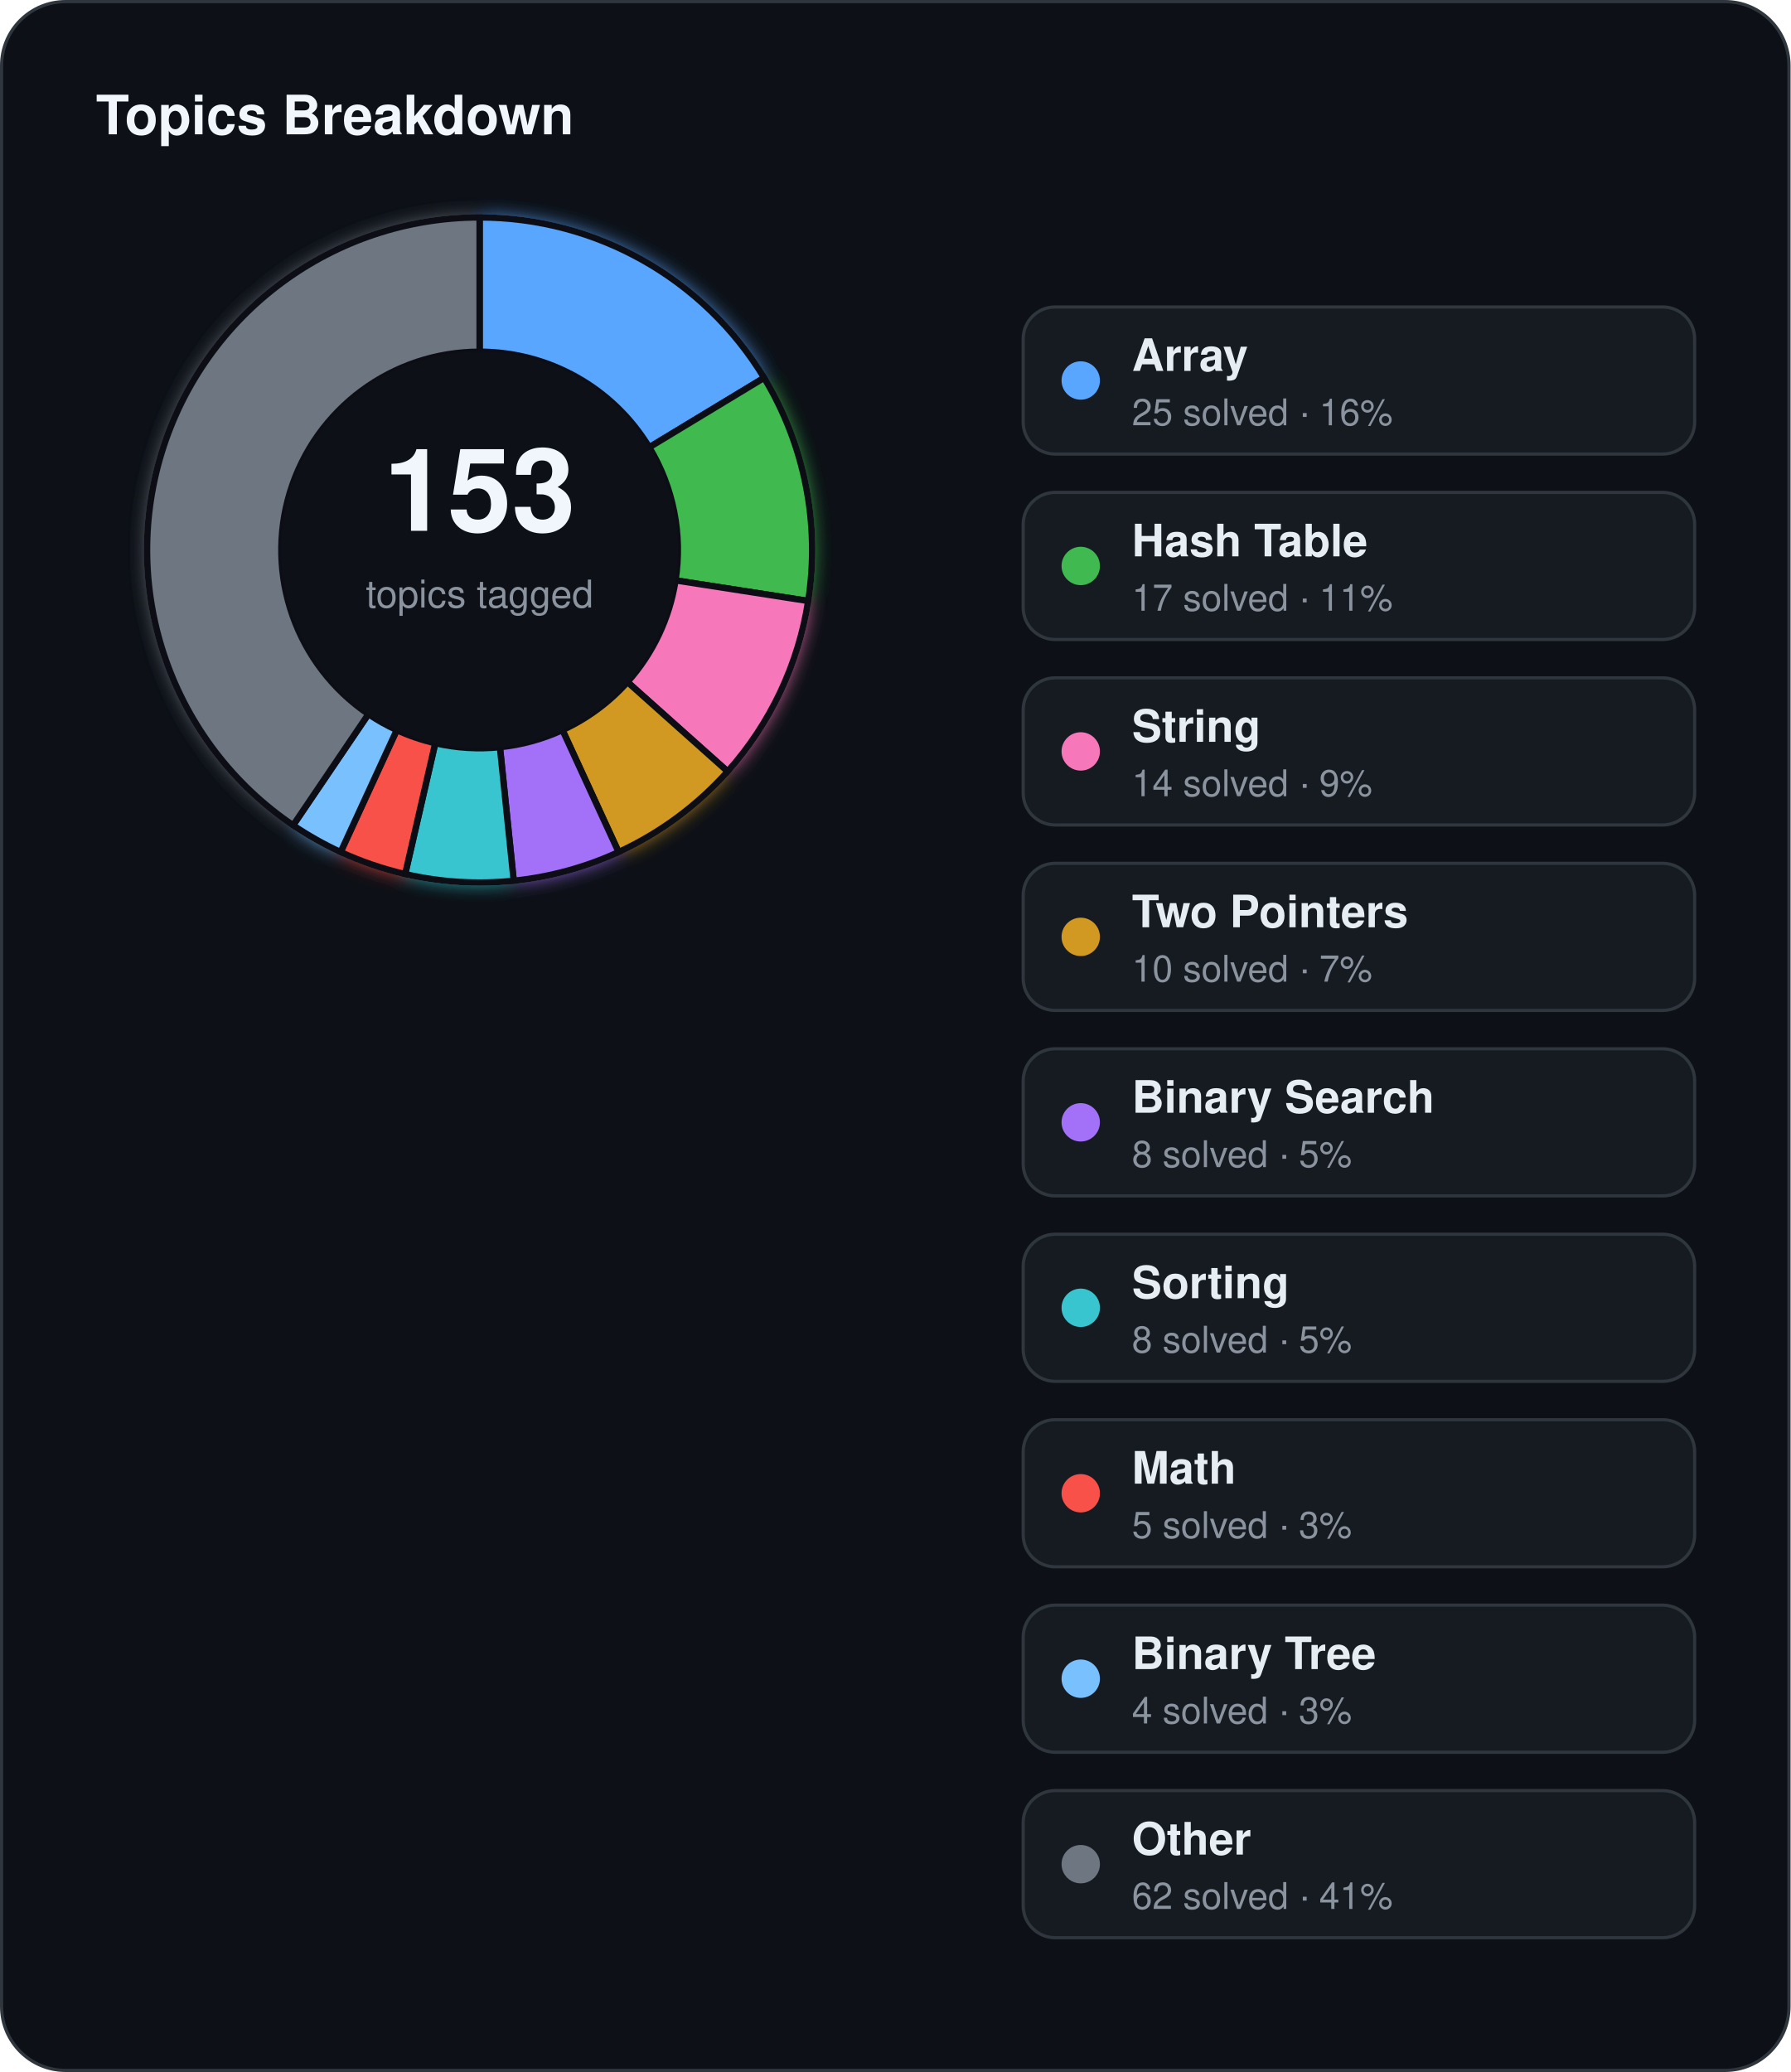
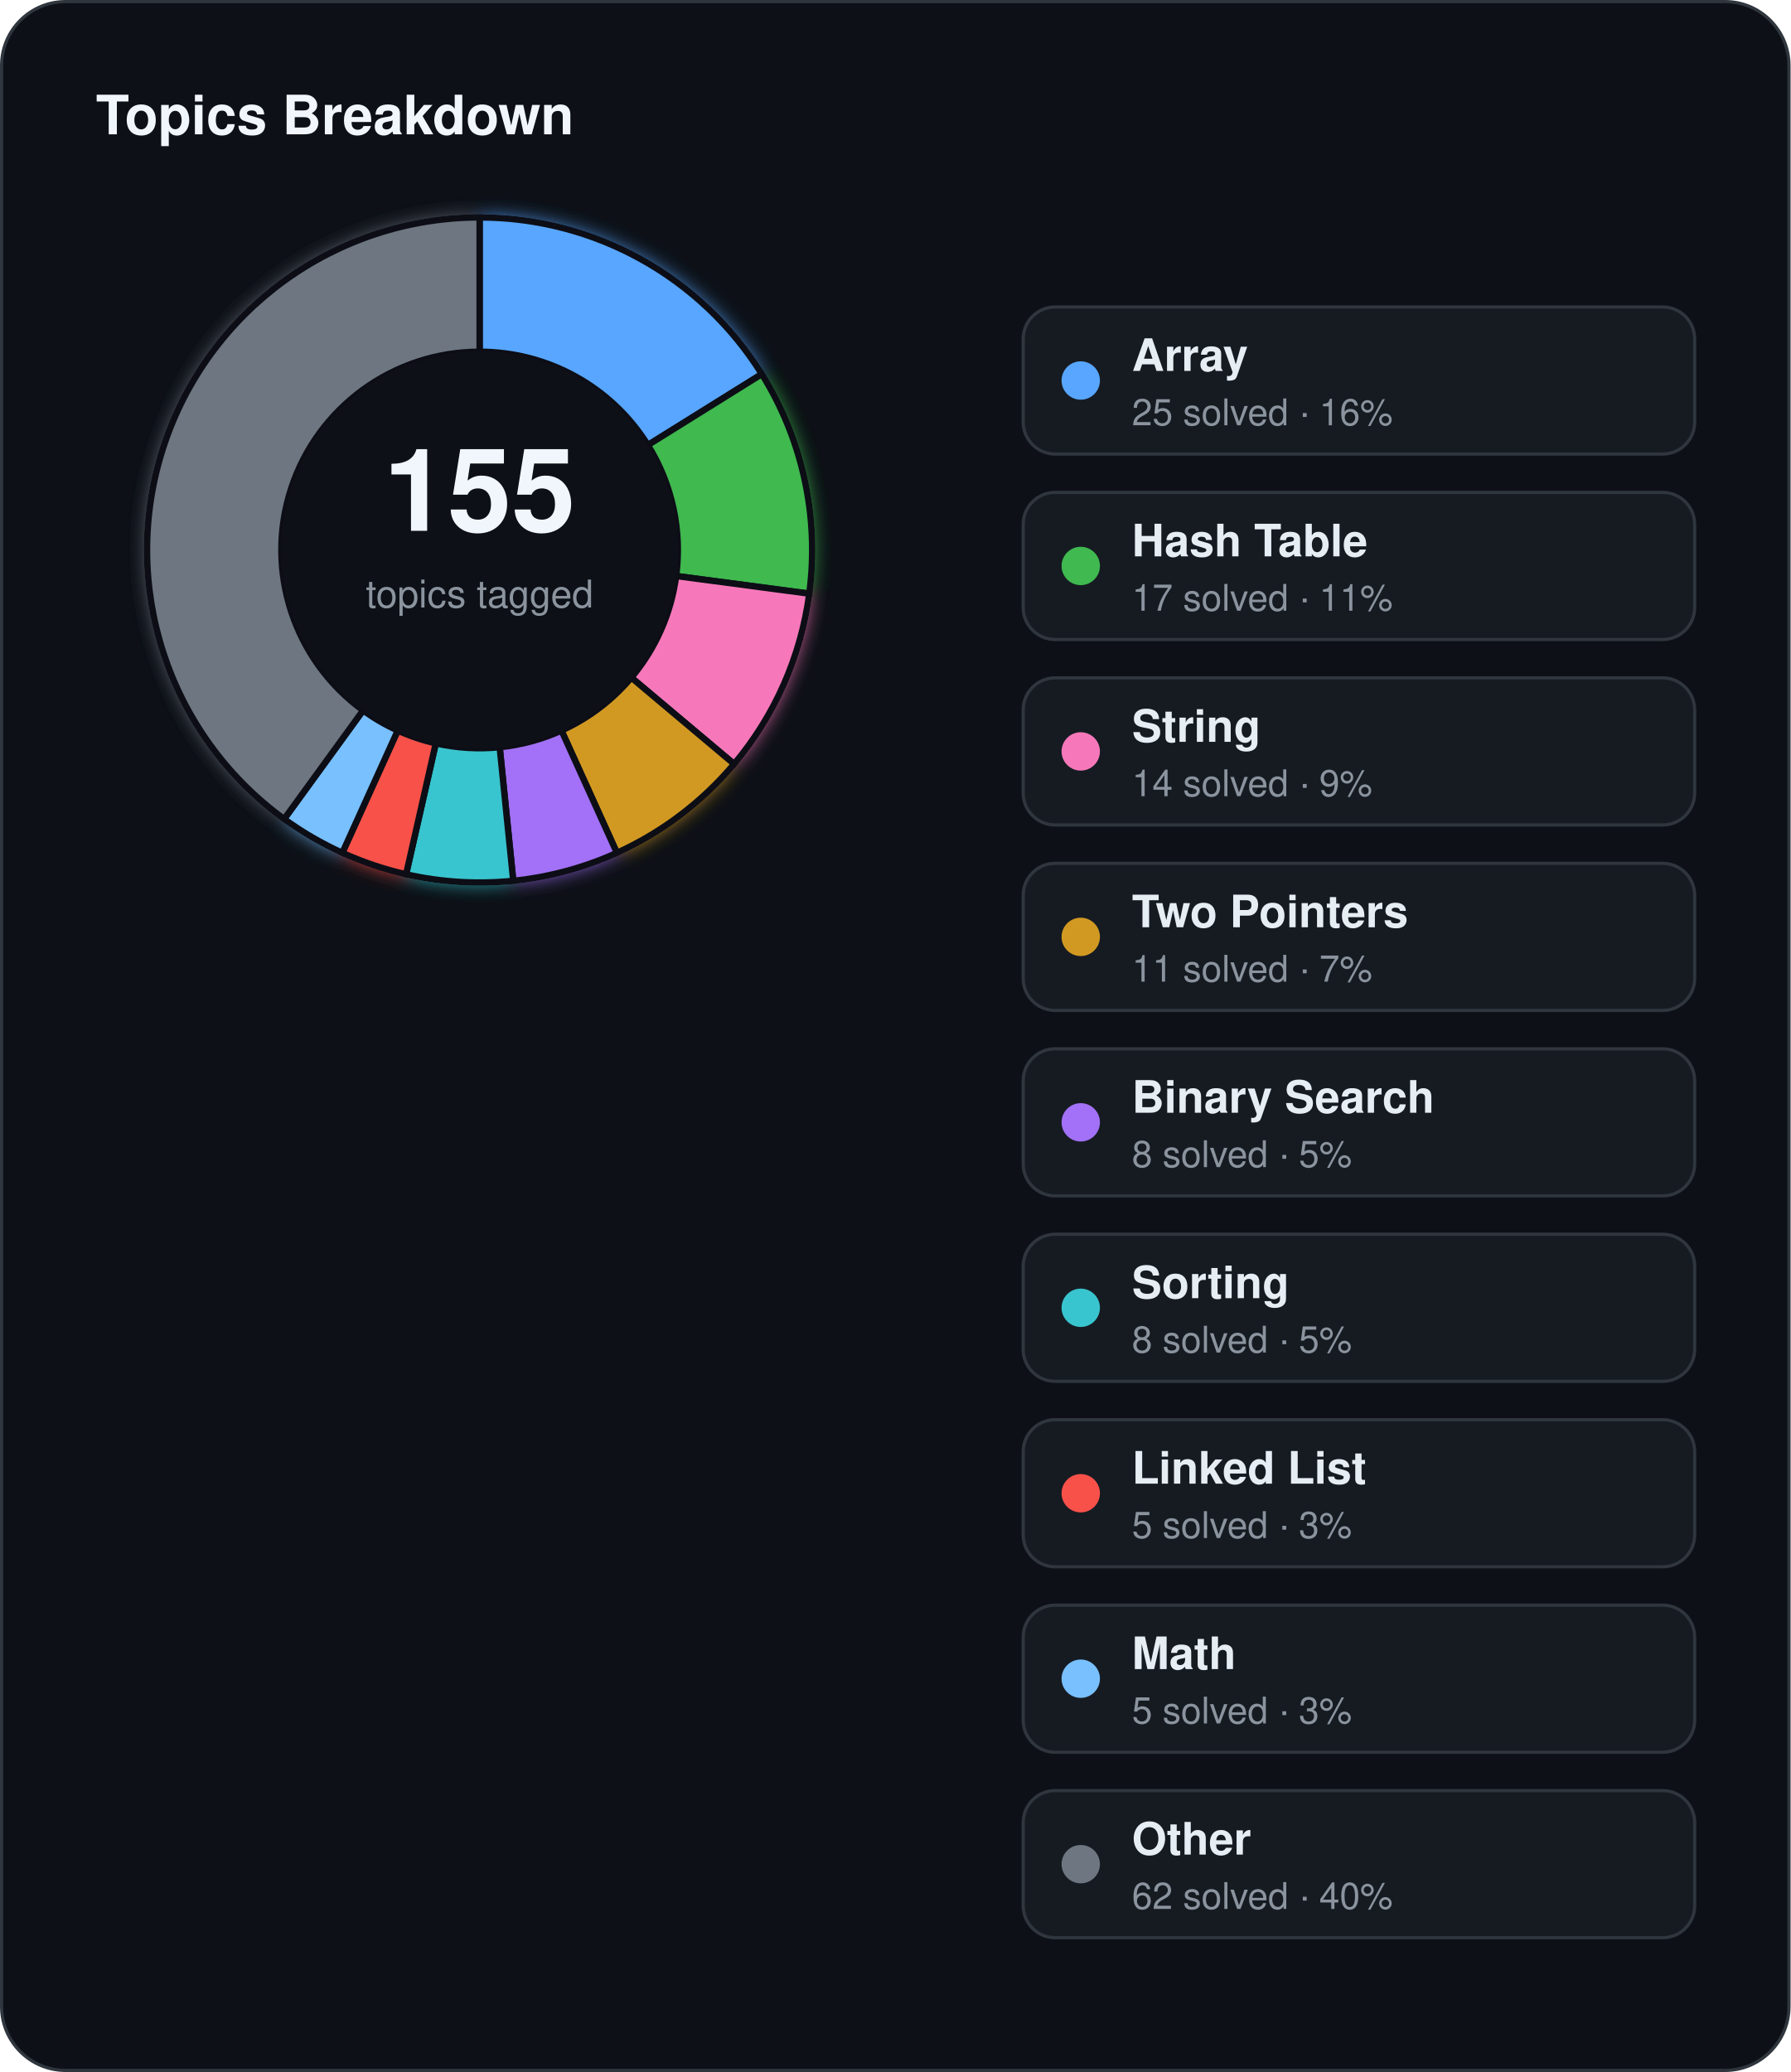
<svg xmlns="http://www.w3.org/2000/svg" width="560" height="648" viewBox="0 0 560 648">
  <defs>
    <filter id="topics-glow" x="-60%" y="-60%" width="220%" height="220%">
      <feGaussianBlur stdDeviation="3" result="blur" />
      <feMerge>
        <feMergeNode in="blur" />
        <feMergeNode in="SourceGraphic" />
      </feMerge>
    </filter>
  </defs>
  <rect x="0.5" y="0.5" width="559" height="647" rx="20" fill="#0d1117" stroke="#30363d" stroke-width="1" />
  <text x="30" y="42" fill="#f0f6fc" font-family="Segoe UI, Helvetica, Arial, sans-serif" font-size="17" font-weight="700">Topics Breakdown</text>
  <g filter="url(#topics-glow)">
-     <path d="M 150.00,68.00 A 104,104 0 0 1 238.98,118.16 L 203.05,139.90 A 62,62 0 0 0 150.00,110.00 Z" fill="#58a6ff" stroke="#0d1117" stroke-width="2" />
-     <path d="M 238.98,118.16 A 104,104 0 0 1 252.77,187.95 L 211.27,181.51 A 62,62 0 0 0 203.05,139.90 Z" fill="#3fb950" stroke="#0d1117" stroke-width="2" />
-     <path d="M 252.77,187.95 A 104,104 0 0 1 227.57,241.27 L 196.24,213.30 A 62,62 0 0 0 211.27,181.51 Z" fill="#f778ba" stroke="#0d1117" stroke-width="2" />
-     <path d="M 227.57,241.27 A 104,104 0 0 1 193.47,266.48 L 175.91,228.32 A 62,62 0 0 0 196.24,213.30 Z" fill="#d29922" stroke="#0d1117" stroke-width="2" />
-     <path d="M 193.47,266.48 A 104,104 0 0 1 160.66,275.45 L 156.35,233.67 A 62,62 0 0 0 175.91,228.32 Z" fill="#a371f7" stroke="#0d1117" stroke-width="2" />
-     <path d="M 160.66,275.45 A 104,104 0 0 1 126.71,273.36 L 136.12,232.43 A 62,62 0 0 0 156.35,233.67 Z" fill="#39c5cf" stroke="#0d1117" stroke-width="2" />
-     <path d="M 126.71,273.36 A 104,104 0 0 1 106.53,266.48 L 124.09,228.32 A 62,62 0 0 0 136.12,232.43 Z" fill="#f85149" stroke="#0d1117" stroke-width="2" />
-     <path d="M 106.53,266.48 A 104,104 0 0 1 91.67,258.10 L 115.22,223.33 A 62,62 0 0 0 124.09,228.32 Z" fill="#79c0ff" stroke="#0d1117" stroke-width="2" />
-     <path d="M 91.67,258.10 A 104,104 0 0 1 150.00,68.00 L 150.00,110.00 A 62,62 0 0 0 115.22,223.33 Z" fill="#6e7681" stroke="#0d1117" stroke-width="2" />
+     <path d="M 150.00,68.00 A 104,104 0 0 1 238.26,116.99 L 202.62,139.20 A 62,62 0 0 0 150.00,110.00 Z" fill="#58a6ff" stroke="#0d1117" stroke-width="2" />
+     <path d="M 238.26,116.99 A 104,104 0 0 1 253.10,185.66 L 211.46,180.14 A 62,62 0 0 0 202.62,139.20 Z" fill="#3fb950" stroke="#0d1117" stroke-width="2" />
+     <path d="M 253.10,185.66 A 104,104 0 0 1 229.59,238.94 L 197.45,211.91 A 62,62 0 0 0 211.46,180.14 Z" fill="#f778ba" stroke="#0d1117" stroke-width="2" />
+     <path d="M 229.59,238.94 A 104,104 0 0 1 192.94,266.72 L 175.60,228.47 A 62,62 0 0 0 197.45,211.91 Z" fill="#d29922" stroke="#0d1117" stroke-width="2" />
+     <path d="M 192.94,266.72 A 104,104 0 0 1 160.52,275.47 L 156.27,233.68 A 62,62 0 0 0 175.60,228.47 Z" fill="#a371f7" stroke="#0d1117" stroke-width="2" />
+     <path d="M 160.52,275.47 A 104,104 0 0 1 127.00,273.43 L 136.29,232.47 A 62,62 0 0 0 156.27,233.68 Z" fill="#39c5cf" stroke="#0d1117" stroke-width="2" />
+     <path d="M 127.00,273.43 A 104,104 0 0 1 107.06,266.72 L 124.40,228.47 A 62,62 0 0 0 136.29,232.47 Z" fill="#f85149" stroke="#0d1117" stroke-width="2" />
+     <path d="M 107.06,266.72 A 104,104 0 0 1 88.87,256.14 L 113.56,222.16 A 62,62 0 0 0 124.40,228.47 Z" fill="#79c0ff" stroke="#0d1117" stroke-width="2" />
+     <path d="M 88.87,256.14 A 104,104 0 0 1 150.00,68.00 L 150.00,110.00 A 62,62 0 0 0 113.56,222.16 Z" fill="#6e7681" stroke="#0d1117" stroke-width="2" />
  </g>
  <circle cx="150" cy="172" r="62" fill="#0d1117" />
-   <text x="150" y="166" text-anchor="middle" fill="#f0f6fc" font-family="Segoe UI, Helvetica, Arial, sans-serif" font-size="36" font-weight="700">153</text>
+   <text x="150" y="166" text-anchor="middle" fill="#f0f6fc" font-family="Segoe UI, Helvetica, Arial, sans-serif" font-size="36" font-weight="700">155</text>
  <text x="150" y="190" text-anchor="middle" fill="#8b949e" font-family="Segoe UI, Helvetica, Arial, sans-serif" font-size="12">topics tagged</text>
  <rect x="320" y="96" width="210" height="46" rx="10" fill="#161b22" stroke="#30363d" stroke-width="1" />
  <circle cx="338" cy="119" r="6" fill="#58a6ff" />
  <text x="354" y="116" fill="#e6edf3" font-family="Segoe UI, Helvetica, Arial, sans-serif" font-size="14" font-weight="600">Array</text>
  <text x="354" y="133" fill="#8b949e" font-family="Segoe UI, Helvetica, Arial, sans-serif" font-size="11.5">25 solved · 16%</text>
  <rect x="320" y="154" width="210" height="46" rx="10" fill="#161b22" stroke="#30363d" stroke-width="1" />
  <circle cx="338" cy="177" r="6" fill="#3fb950" />
  <text x="354" y="174" fill="#e6edf3" font-family="Segoe UI, Helvetica, Arial, sans-serif" font-size="14" font-weight="600">Hash Table</text>
  <text x="354" y="191" fill="#8b949e" font-family="Segoe UI, Helvetica, Arial, sans-serif" font-size="11.5">17 solved · 11%</text>
  <rect x="320" y="212" width="210" height="46" rx="10" fill="#161b22" stroke="#30363d" stroke-width="1" />
  <circle cx="338" cy="235" r="6" fill="#f778ba" />
  <text x="354" y="232" fill="#e6edf3" font-family="Segoe UI, Helvetica, Arial, sans-serif" font-size="14" font-weight="600">String</text>
  <text x="354" y="249" fill="#8b949e" font-family="Segoe UI, Helvetica, Arial, sans-serif" font-size="11.5">14 solved · 9%</text>
  <rect x="320" y="270" width="210" height="46" rx="10" fill="#161b22" stroke="#30363d" stroke-width="1" />
  <circle cx="338" cy="293" r="6" fill="#d29922" />
  <text x="354" y="290" fill="#e6edf3" font-family="Segoe UI, Helvetica, Arial, sans-serif" font-size="14" font-weight="600">Two Pointers</text>
-   <text x="354" y="307" fill="#8b949e" font-family="Segoe UI, Helvetica, Arial, sans-serif" font-size="11.5">10 solved · 7%</text>
+   <text x="354" y="307" fill="#8b949e" font-family="Segoe UI, Helvetica, Arial, sans-serif" font-size="11.5">11 solved · 7%</text>
  <rect x="320" y="328" width="210" height="46" rx="10" fill="#161b22" stroke="#30363d" stroke-width="1" />
  <circle cx="338" cy="351" r="6" fill="#a371f7" />
  <text x="354" y="348" fill="#e6edf3" font-family="Segoe UI, Helvetica, Arial, sans-serif" font-size="14" font-weight="600">Binary Search</text>
  <text x="354" y="365" fill="#8b949e" font-family="Segoe UI, Helvetica, Arial, sans-serif" font-size="11.5">8 solved · 5%</text>
  <rect x="320" y="386" width="210" height="46" rx="10" fill="#161b22" stroke="#30363d" stroke-width="1" />
  <circle cx="338" cy="409" r="6" fill="#39c5cf" />
  <text x="354" y="406" fill="#e6edf3" font-family="Segoe UI, Helvetica, Arial, sans-serif" font-size="14" font-weight="600">Sorting</text>
  <text x="354" y="423" fill="#8b949e" font-family="Segoe UI, Helvetica, Arial, sans-serif" font-size="11.5">8 solved · 5%</text>
  <rect x="320" y="444" width="210" height="46" rx="10" fill="#161b22" stroke="#30363d" stroke-width="1" />
  <circle cx="338" cy="467" r="6" fill="#f85149" />
-   <text x="354" y="464" fill="#e6edf3" font-family="Segoe UI, Helvetica, Arial, sans-serif" font-size="14" font-weight="600">Math</text>
+   <text x="354" y="464" fill="#e6edf3" font-family="Segoe UI, Helvetica, Arial, sans-serif" font-size="14" font-weight="600">Linked List</text>
  <text x="354" y="481" fill="#8b949e" font-family="Segoe UI, Helvetica, Arial, sans-serif" font-size="11.5">5 solved · 3%</text>
  <rect x="320" y="502" width="210" height="46" rx="10" fill="#161b22" stroke="#30363d" stroke-width="1" />
  <circle cx="338" cy="525" r="6" fill="#79c0ff" />
-   <text x="354" y="522" fill="#e6edf3" font-family="Segoe UI, Helvetica, Arial, sans-serif" font-size="14" font-weight="600">Binary Tree</text>
-   <text x="354" y="539" fill="#8b949e" font-family="Segoe UI, Helvetica, Arial, sans-serif" font-size="11.5">4 solved · 3%</text>
+   <text x="354" y="522" fill="#e6edf3" font-family="Segoe UI, Helvetica, Arial, sans-serif" font-size="14" font-weight="600">Math</text>
+   <text x="354" y="539" fill="#8b949e" font-family="Segoe UI, Helvetica, Arial, sans-serif" font-size="11.5">5 solved · 3%</text>
  <rect x="320" y="560" width="210" height="46" rx="10" fill="#161b22" stroke="#30363d" stroke-width="1" />
  <circle cx="338" cy="583" r="6" fill="#6e7681" />
  <text x="354" y="580" fill="#e6edf3" font-family="Segoe UI, Helvetica, Arial, sans-serif" font-size="14" font-weight="600">Other</text>
-   <text x="354" y="597" fill="#8b949e" font-family="Segoe UI, Helvetica, Arial, sans-serif" font-size="11.5">62 solved · 41%</text>
+   <text x="354" y="597" fill="#8b949e" font-family="Segoe UI, Helvetica, Arial, sans-serif" font-size="11.5">62 solved · 40%</text>
</svg>
